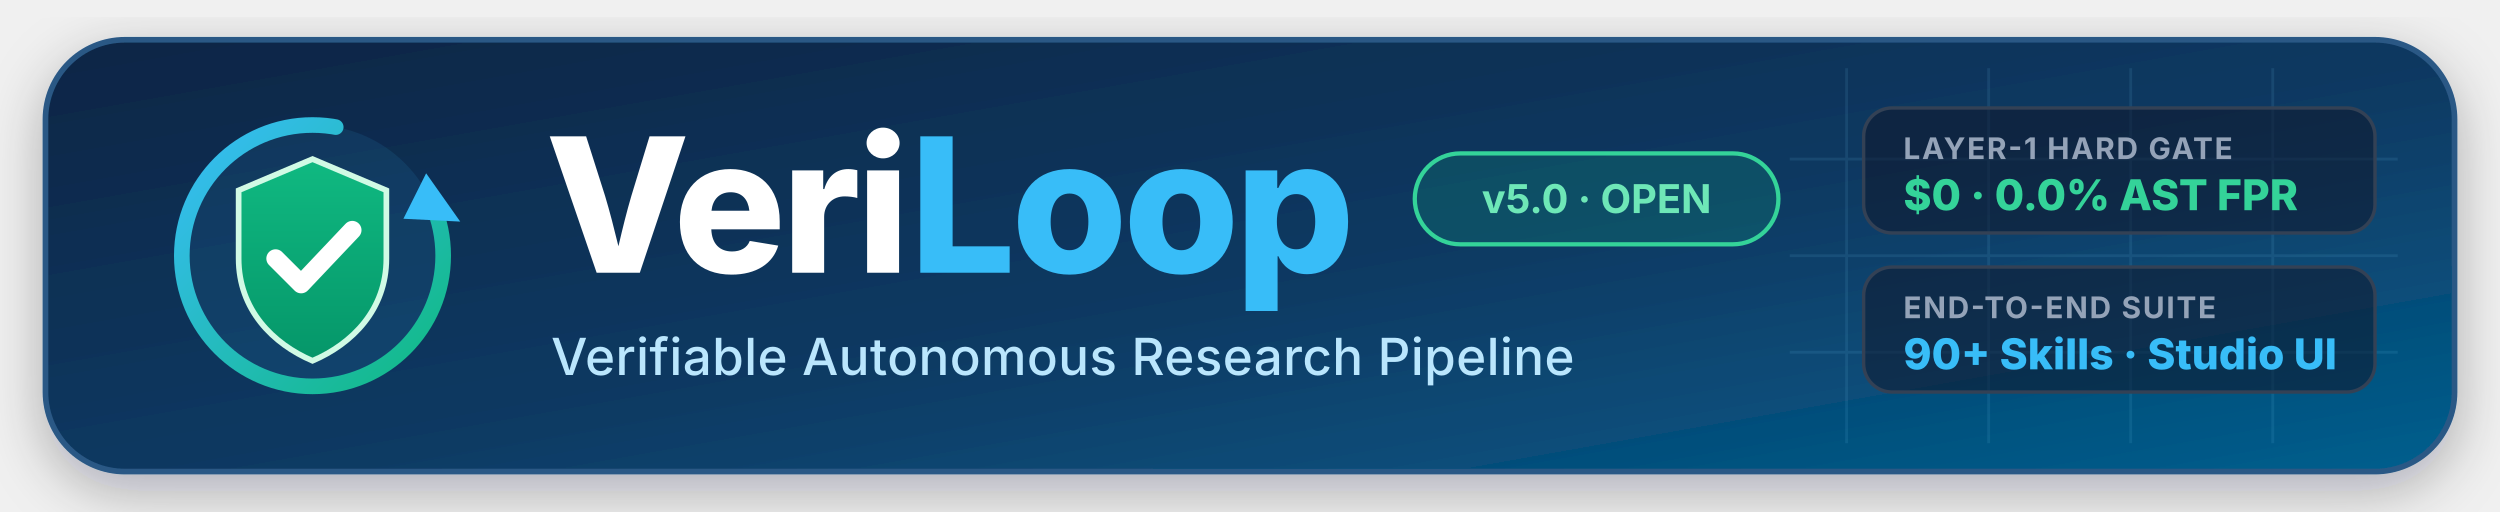
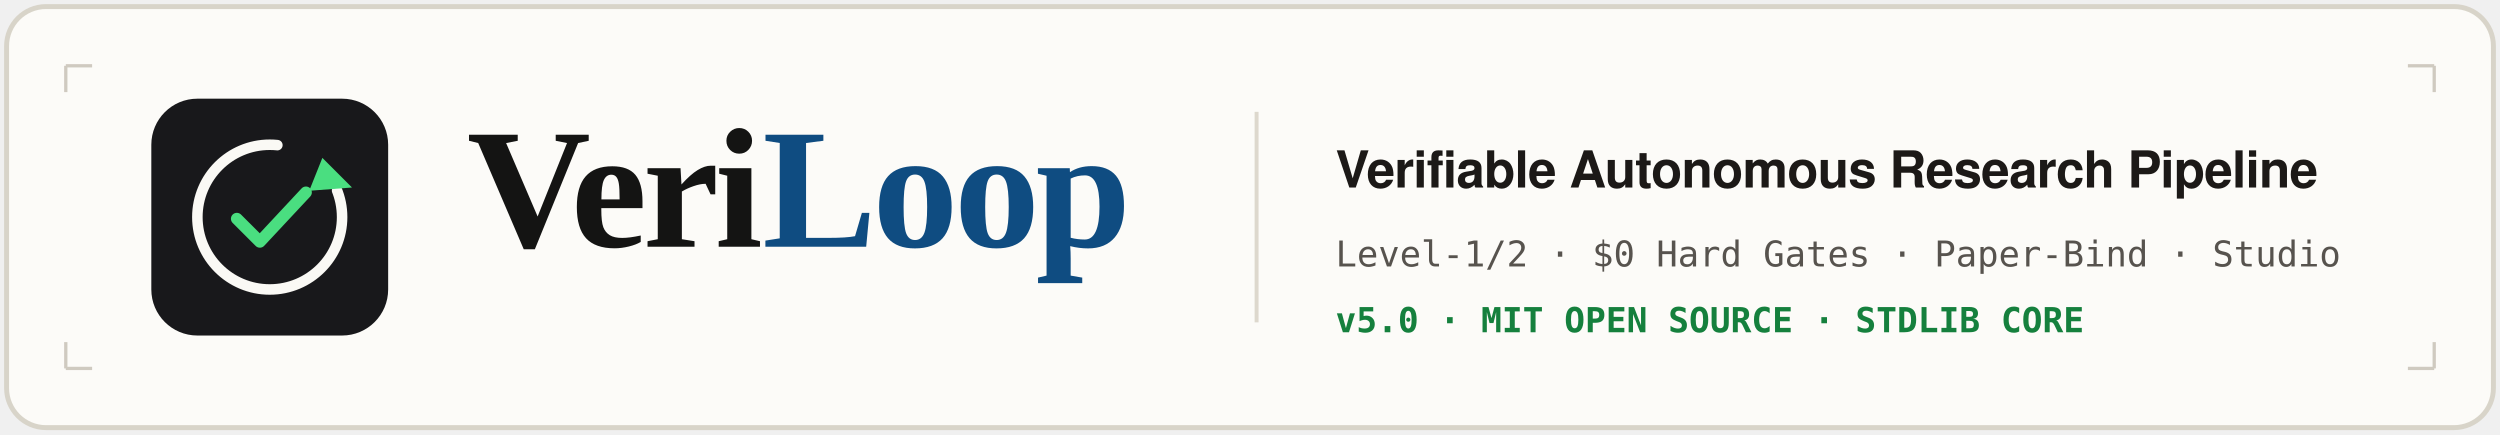
- <svg xmlns="http://www.w3.org/2000/svg" viewBox="0 0 880 180" width="880" height="180">
-   <defs>
-     <linearGradient id="bgPill" x1="0%" y1="0%" x2="100%" y2="100%">
-       <stop offset="0%" stop-color="#0B2545" />
-       <stop offset="55%" stop-color="#0E3A63" />
-       <stop offset="100%" stop-color="#005F8E" />
-     </linearGradient>
-     <linearGradient id="accentGrad" x1="0%" y1="0%" x2="100%" y2="100%">
-       <stop offset="0%" stop-color="#38BDF8" />
-       <stop offset="100%" stop-color="#10B981" />
-     </linearGradient>
-     <linearGradient id="shieldGrad" x1="0%" y1="0%" x2="0%" y2="100%">
-       <stop offset="0%" stop-color="#10B981" />
-       <stop offset="100%" stop-color="#059669" />
-     </linearGradient>
-     <filter id="softGlow" x="-15%" y="-15%" width="130%" height="130%">
-       <feDropShadow dx="0" dy="6" stdDeviation="10" flood-color="#020617" flood-opacity="0.28" />
-     </filter>
-   </defs>
-   <rect x="16" y="14" width="848" height="152" rx="28" fill="url(#bgPill)" stroke="#2A5885" stroke-width="2" filter="url(#softGlow)" />
-   <g opacity="0.10" stroke="#7DD3FC" stroke-width="1">
-     <line x1="650" y1="24" x2="650" y2="156" />
-     <line x1="700" y1="24" x2="700" y2="156" />
-     <line x1="750" y1="24" x2="750" y2="156" />
-     <line x1="800" y1="24" x2="800" y2="156" />
-     <line x1="630" y1="56" x2="844" y2="56" />
-     <line x1="630" y1="90" x2="844" y2="90" />
-     <line x1="630" y1="124" x2="844" y2="124" />
+ <svg xmlns="http://www.w3.org/2000/svg" viewBox="0 0 760 132" width="760" height="132">
+   <rect x="2" y="2" width="756" height="128" rx="12" fill="#FCFBF8" stroke="#D8D4C9" stroke-width="1.5" />
+   <g stroke="#CFCAC0" stroke-width="1">
+     <line x1="20" y1="20" x2="28" y2="20" />
+     <line x1="20" y1="20" x2="20" y2="28" />
+     <line x1="740" y1="20" x2="732" y2="20" />
+     <line x1="740" y1="20" x2="740" y2="28" />
+     <line x1="20" y1="112" x2="28" y2="112" />
+     <line x1="20" y1="112" x2="20" y2="104" />
+     <line x1="740" y1="112" x2="732" y2="112" />
+     <line x1="740" y1="112" x2="740" y2="104" />
  </g>
-   <g transform="translate(56, 36)">
-     <circle cx="54" cy="54" r="46" fill="rgba(56,189,248,0.10)" stroke="url(#accentGrad)" stroke-width="5.5" stroke-dasharray="225 48" stroke-linecap="round" />
-     <polygon points="94,25 106,42 86,41" fill="#38BDF8" />
-     <path d="M54 20 L80 31 V55 C80 73 68 85 54 91 C40 85 28 73 28 55 V31 Z" fill="url(#shieldGrad)" stroke="#D1FAE5" stroke-width="2" />
-     <path d="M41 55 L50 64 L68 45" fill="none" stroke="#FFFFFF" stroke-width="6.5" stroke-linecap="round" stroke-linejoin="round" />
+   <g transform="translate(46, 30)">
+     <rect x="0" y="0" width="72" height="72" rx="14" fill="#18181B" />
+     <circle cx="36" cy="36" r="22" fill="none" stroke="#FAF9F5" stroke-width="3.2" stroke-dasharray="106 24" stroke-linecap="round" />
+     <polygon points="52,18 61,27 48,28" fill="#4ADE80" />
+     <path d="M26 36.5 L33 43.5 L47 28.5" fill="none" stroke="#4ADE80" stroke-width="3.6" stroke-linecap="round" stroke-linejoin="round" />
  </g>
-   <text x="192" y="96" font-family="Inter, -apple-system, BlinkMacSystemFont, 'Segoe UI', Roboto, sans-serif" font-size="66" font-weight="800" letter-spacing="-1.5" fill="#FFFFFF">Veri<tspan fill="#38BDF8">Loop</tspan>
+   <text x="142" y="75" font-family="Georgia, 'Times New Roman', 'Noto Serif', serif" font-size="52" font-weight="700" letter-spacing="-1.2" fill="#141413">Veri<tspan fill="#0F4C81">Loop</tspan>
  </text>
-   <rect x="498" y="54" width="128" height="32" rx="16" fill="rgba(16,185,129,0.18)" stroke="#34D399" stroke-width="1.5" />
-   <text x="562" y="75" text-anchor="middle" font-family="Inter, -apple-system, BlinkMacSystemFont, 'Segoe UI', sans-serif" font-size="14" font-weight="700" fill="#6EE7B7">v5.0 · OPEN</text>
-   <text x="194" y="132" font-family="Inter, -apple-system, BlinkMacSystemFont, 'Segoe UI', Roboto, sans-serif" font-size="18" font-weight="500" fill="#BAE6FD" letter-spacing="0.15">Verifiable Autonomous Research Pipeline</text>
-   <g transform="translate(656, 38)">
-     <rect x="0" y="0" width="180" height="44" rx="10" fill="rgba(15,23,42,0.55)" stroke="#334155" stroke-width="1.2" />
-     <text x="14" y="18" font-family="Inter, sans-serif" font-size="10.5" font-weight="700" fill="#94A3B8" letter-spacing="0.6">LAYER-1 HARD GATE</text>
-     <text x="14" y="36" font-family="Inter, sans-serif" font-size="15" font-weight="800" fill="#34D399">$0 · 0.0% AST FPR</text>
-     <rect x="0" y="56" width="180" height="44" rx="10" fill="rgba(15,23,42,0.55)" stroke="#334155" stroke-width="1.2" />
-     <text x="14" y="74" font-family="Inter, sans-serif" font-size="10.5" font-weight="700" fill="#94A3B8" letter-spacing="0.6">END-TO-END SUITE</text>
-     <text x="14" y="92" font-family="Inter, sans-serif" font-size="15" font-weight="800" fill="#38BDF8">90+ Skills · Studio UI</text>
-   </g>
+   <line x1="382" y1="34" x2="382" y2="98" stroke="#DDD8CD" stroke-width="1.2" />
+   <text x="406" y="57" font-family="-apple-system, BlinkMacSystemFont, 'Segoe UI', Helvetica, Arial, sans-serif" font-size="15.5" font-weight="600" fill="#1C1917" letter-spacing="-0.2">Verifiable Autonomous Research Pipeline</text>
+   <text x="406" y="81" font-family="ui-monospace, SFMono-Regular, Menlo, Monaco, Consolas, monospace" font-size="10.8" fill="#57534E">Level-1/2 · $0 Hard Gates · Paper-Bind · Studio</text>
+   <text x="406" y="101" font-family="ui-monospace, SFMono-Regular, Menlo, Monaco, Consolas, monospace" font-size="10.5" fill="#15803D" font-weight="600">v5.0  ·  MIT OPEN SOURCE  ·  STDLIB CORE</text>
</svg>
